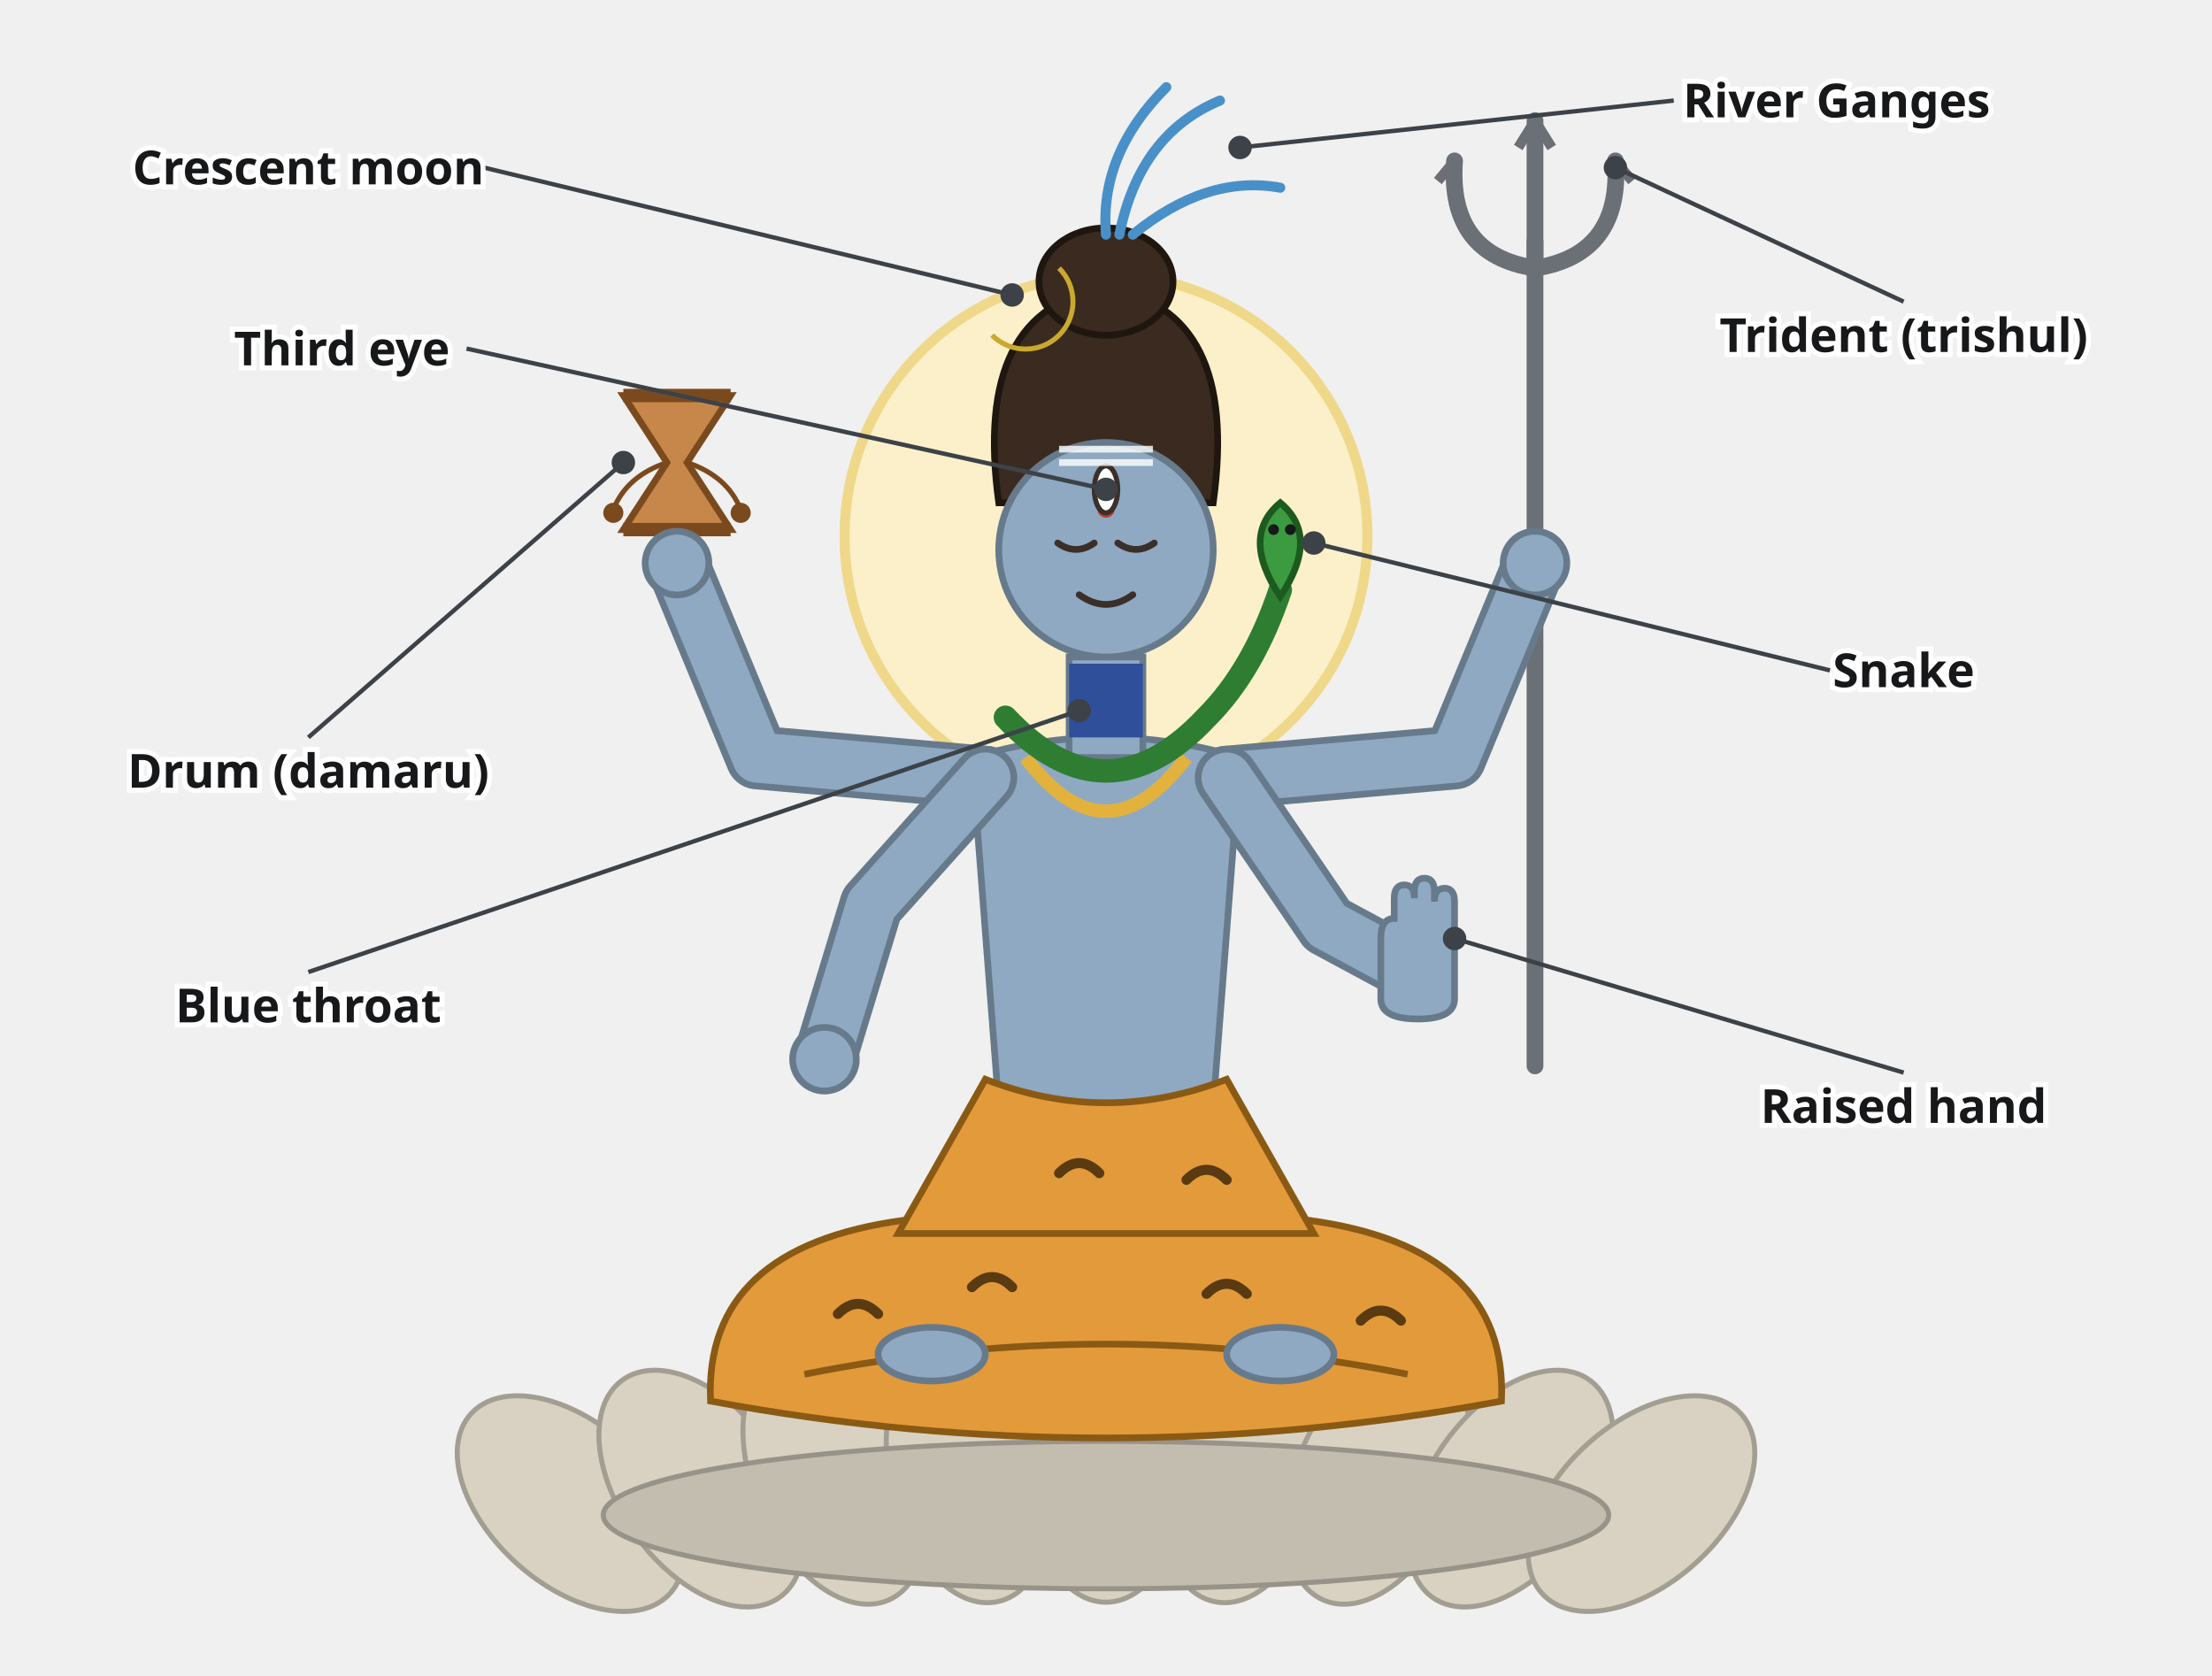
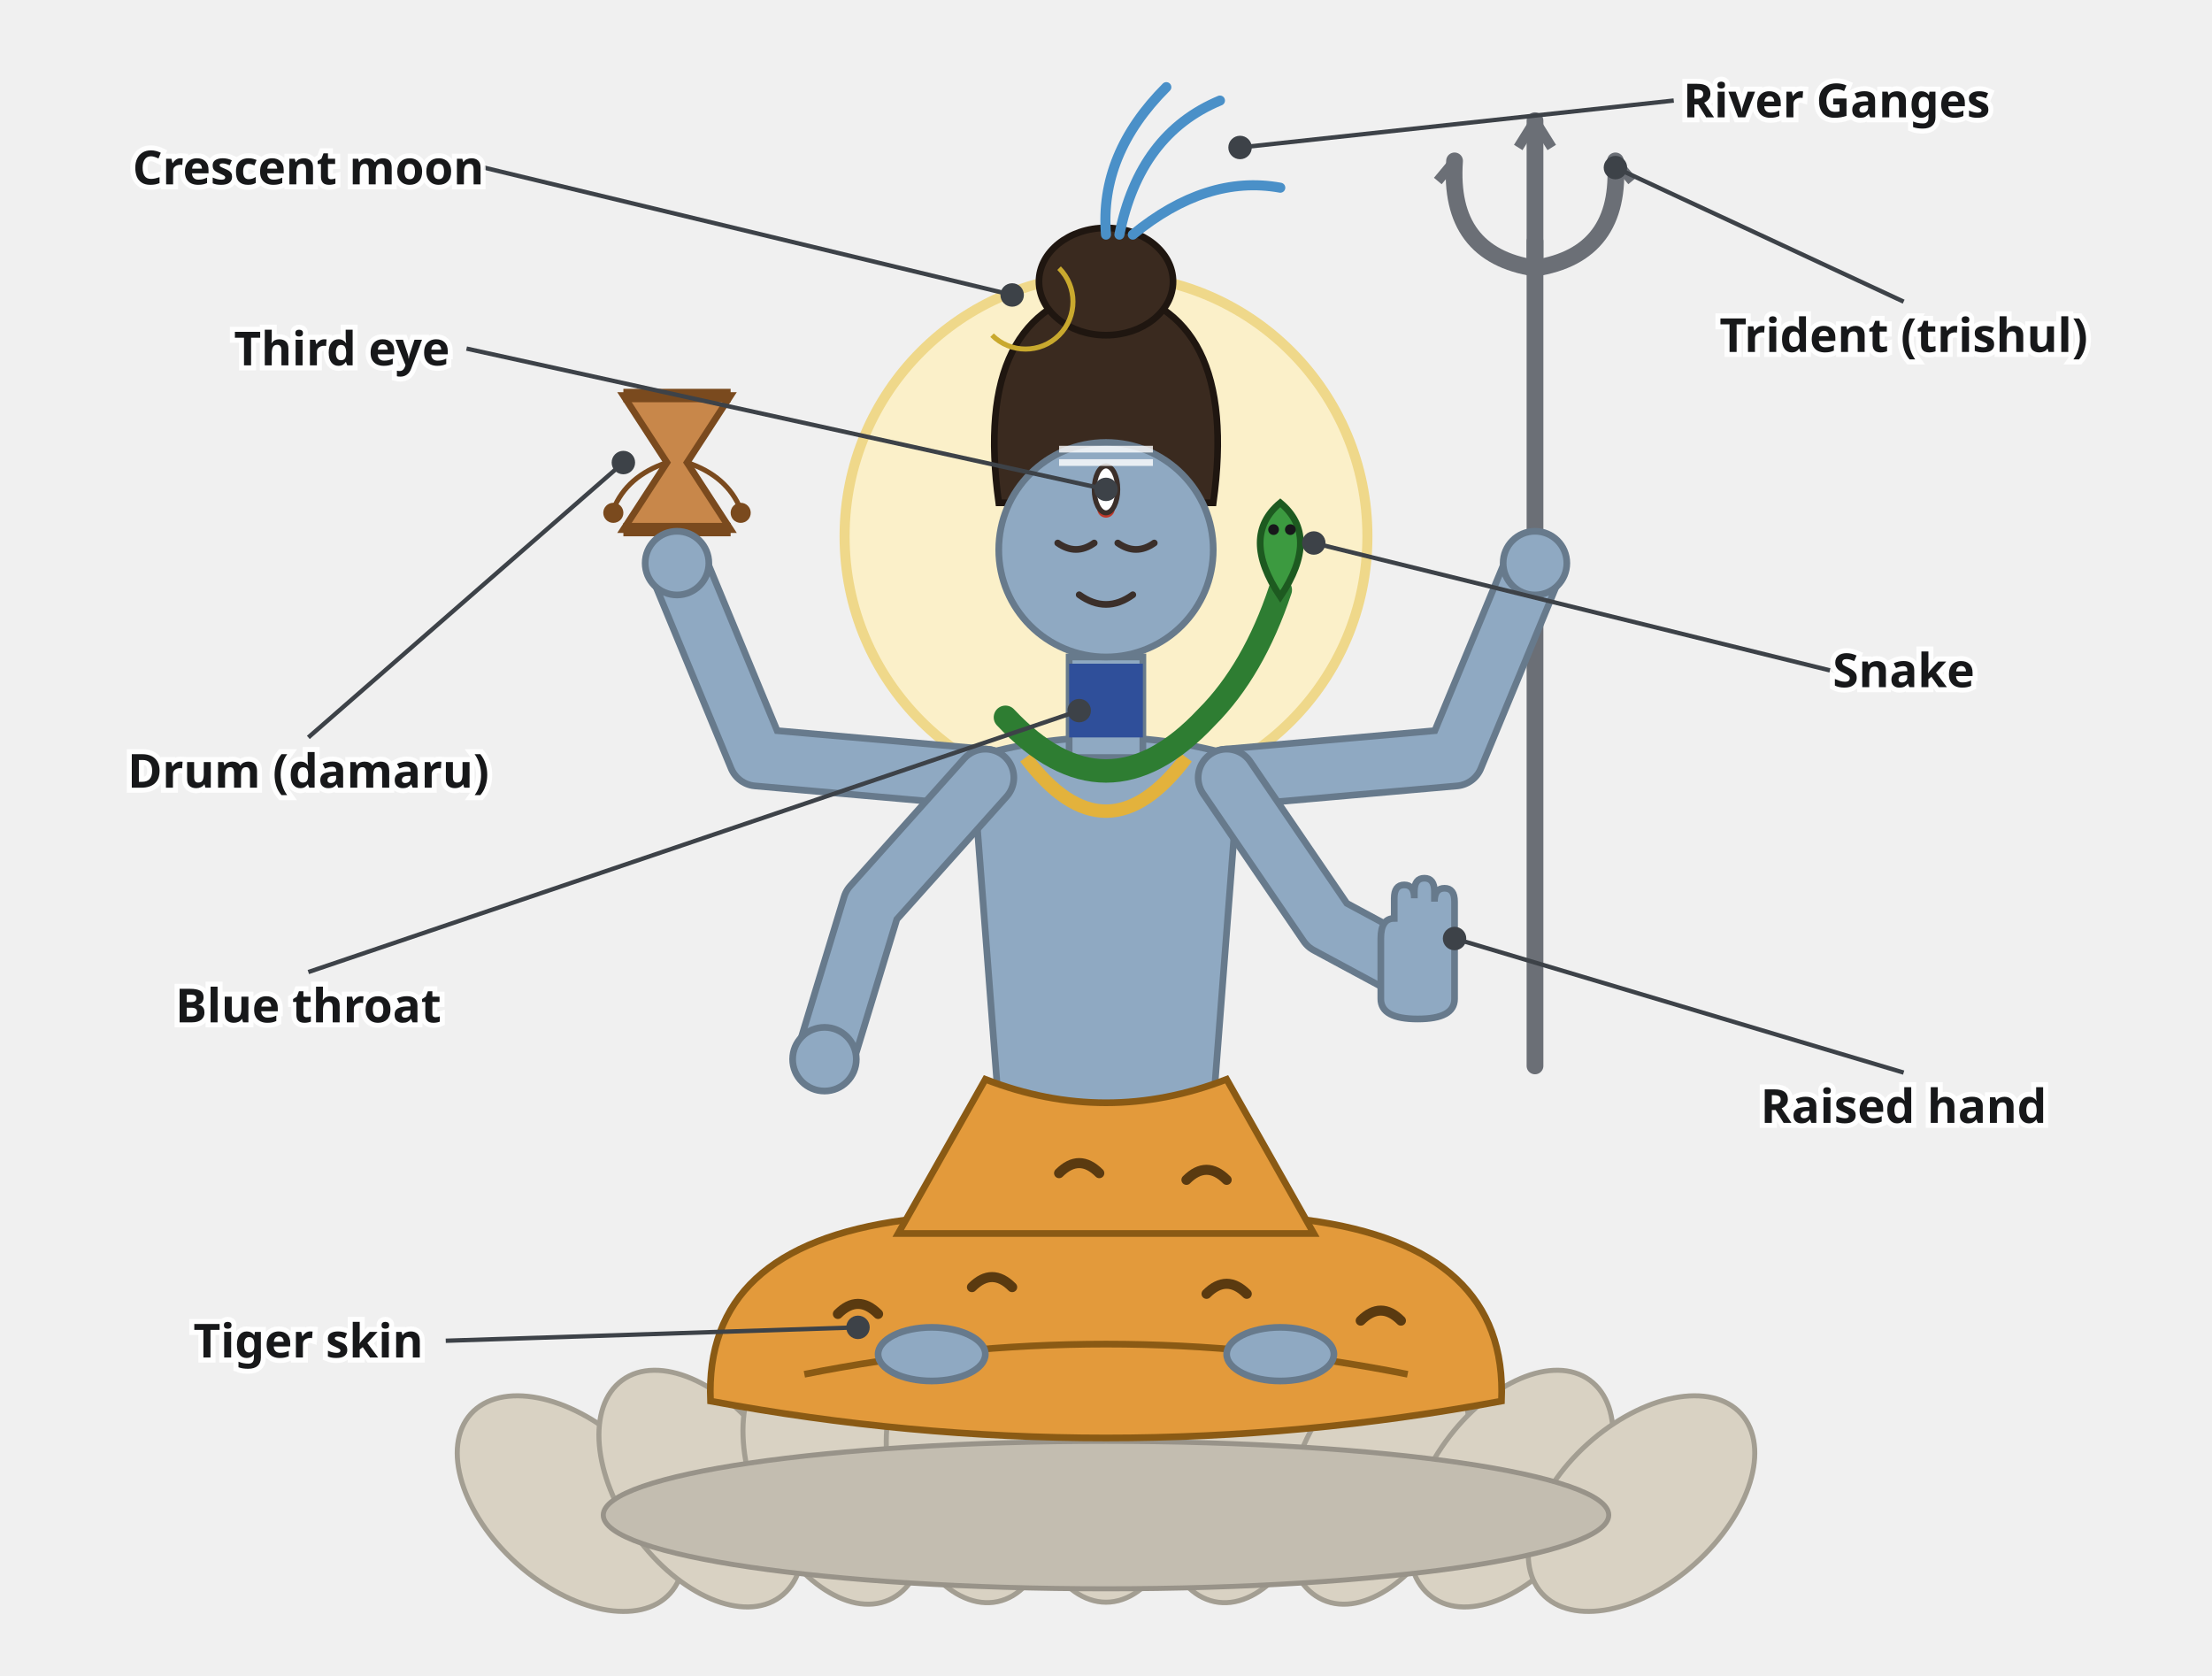
<svg xmlns="http://www.w3.org/2000/svg" viewBox="0 0 660 500" class="sci-fig" role="img">
  <style>
    text { font-family: Andika, 'Comic Sans MS', system-ui, sans-serif; font-size: 14px; fill: #17181a; }
    .cap { font-size: 12px; fill: #5c5f63; }
    .lbl .leader { stroke: #3d4248; stroke-width: 1.3; fill: none; }
    .lbl .dot { fill: #3d4248; }
    .lbl .name { font-weight: 700; paint-order: stroke; stroke: rgba(255,255,255,0.9); stroke-width: 3px; }
    .lbl .letter { display: none; }
    .lbl .letter circle { fill: #17181a; }
    .lbl .letter text { fill: #fff; font-weight: 700; font-size: 12px; }
    .quiz .lbl .name { display: none; }
    .quiz .lbl .letter { display: block; }
    .lbl.ask .leader { stroke: #c0392b; stroke-width: 2.5; }
    .lbl.ask .dot { fill: #c0392b; r: 6; }
    .lbl.ask .letter circle { fill: #c0392b; }
  </style>
  <circle cx="330" cy="160" r="78" fill="#fbf0c9" stroke="#efd88a" stroke-width="3" />
  <g>
    <line x1="458" y1="318" x2="458" y2="72" stroke="#6b6f76" stroke-width="5" stroke-linecap="round" />
    <path d="M434,48 Q432,76 458,80 Q484,76 482,48" fill="none" stroke="#6b6f76" stroke-width="5" stroke-linecap="round" />
    <path d="M458,80 L458,36" stroke="#6b6f76" stroke-width="5" stroke-linecap="round" />
    <path d="M434,48 l-5,6 M482,48 l5,6 M458,36 l-5,8 M458,36 l5,8" stroke="#6b6f76" stroke-width="3" />
  </g>
  <path d="M294,232 L226,226 L202,168" fill="none" stroke="#677a8c" stroke-width="19" stroke-linecap="round" stroke-linejoin="round" />
  <path d="M294,232 L226,226 L202,168" fill="none" stroke="#8fa9c2" stroke-width="15" stroke-linecap="round" stroke-linejoin="round" />
  <path d="M366,232 L434,226 L458,168" fill="none" stroke="#677a8c" stroke-width="19" stroke-linecap="round" stroke-linejoin="round" />
  <path d="M366,232 L434,226 L458,168" fill="none" stroke="#8fa9c2" stroke-width="15" stroke-linecap="round" stroke-linejoin="round" />
  <ellipse cx="194" cy="438" rx="24" ry="40" transform="rotate(-48 194 470)" fill="#d9d2c3" stroke="#a39e92" stroke-width="1.5" />
  <ellipse cx="228" cy="438" rx="24" ry="40" transform="rotate(-36 228 470)" fill="#d9d2c3" stroke="#a39e92" stroke-width="1.5" />
  <ellipse cx="262" cy="438" rx="24" ry="40" transform="rotate(-24 262 470)" fill="#d9d2c3" stroke="#a39e92" stroke-width="1.5" />
  <ellipse cx="296" cy="438" rx="24" ry="40" transform="rotate(-12 296 470)" fill="#d9d2c3" stroke="#a39e92" stroke-width="1.5" />
  <ellipse cx="330" cy="438" rx="24" ry="40" transform="rotate(0 330 470)" fill="#d9d2c3" stroke="#a39e92" stroke-width="1.5" />
  <ellipse cx="364" cy="438" rx="24" ry="40" transform="rotate(12 364 470)" fill="#d9d2c3" stroke="#a39e92" stroke-width="1.5" />
  <ellipse cx="398" cy="438" rx="24" ry="40" transform="rotate(24 398 470)" fill="#d9d2c3" stroke="#a39e92" stroke-width="1.5" />
  <ellipse cx="432" cy="438" rx="24" ry="40" transform="rotate(36 432 470)" fill="#d9d2c3" stroke="#a39e92" stroke-width="1.5" />
  <ellipse cx="466" cy="438" rx="24" ry="40" transform="rotate(48 466 470)" fill="#d9d2c3" stroke="#a39e92" stroke-width="1.5" />
  <ellipse cx="330" cy="452" rx="150" ry="22" fill="#c3bdb0" stroke="#989389" stroke-width="1.5" />
  <path d="M212,418 Q210,372 270,364 L390,364 Q450,372 448,418 Q330,440 212,418 Z" fill="#e39a3b" stroke="#8a5a14" stroke-width="2" />
  <path d="M240,410 Q330,392 420,410" fill="none" stroke="#8a5a14" stroke-width="2" />
  <ellipse cx="278" cy="404" rx="16" ry="8" fill="#8fa9c2" stroke="#677a8c" stroke-width="2" />
  <ellipse cx="382" cy="404" rx="16" ry="8" fill="#8fa9c2" stroke="#677a8c" stroke-width="2" />
  <path d="M290,226 Q330,214 370,226 L362,330 L298,330 Z" fill="#8fa9c2" stroke="#677a8c" stroke-width="2" />
  <path d="M294,322 Q330,336 366,322 L392,368 L268,368 Z" fill="#e39a3b" stroke="#8a5a14" stroke-width="2" />
  <path d="M306,226 Q330,258 354,226" fill="none" stroke="#e3b23c" stroke-width="4" />
  <rect x="319" y="196" width="22" height="30" fill="#8fa9c2" stroke="#677a8c" stroke-width="2" />
  <path d="M250,392 q6,-6 12,0" fill="none" stroke="#5a3a10" stroke-width="3" stroke-linecap="round" />
  <path d="M290,384 q6,-6 12,0" fill="none" stroke="#5a3a10" stroke-width="3" stroke-linecap="round" />
  <path d="M360,386 q6,-6 12,0" fill="none" stroke="#5a3a10" stroke-width="3" stroke-linecap="round" />
  <path d="M406,394 q6,-6 12,0" fill="none" stroke="#5a3a10" stroke-width="3" stroke-linecap="round" />
  <path d="M316,350 q6,-6 12,0" fill="none" stroke="#5a3a10" stroke-width="3" stroke-linecap="round" />
  <path d="M354,352 q6,-6 12,0" fill="none" stroke="#5a3a10" stroke-width="3" stroke-linecap="round" />
  <path d="M294,232 L260,270 L246,316" fill="none" stroke="#677a8c" stroke-width="19" stroke-linecap="round" stroke-linejoin="round" />
  <path d="M294,232 L260,270 L246,316" fill="none" stroke="#8fa9c2" stroke-width="15" stroke-linecap="round" stroke-linejoin="round" />
  <path d="M366,232 L396,276 L422,290" fill="none" stroke="#677a8c" stroke-width="19" stroke-linecap="round" stroke-linejoin="round" />
  <path d="M366,232 L396,276 L422,290" fill="none" stroke="#8fa9c2" stroke-width="15" stroke-linecap="round" stroke-linejoin="round" />
  <rect x="319" y="198" width="22" height="22" fill="#2f4f9a" />
  <path d="M298,150 Q290,92 330,86 Q370,92 362,150 Z" fill="#3a2a1f" stroke="#1f1610" stroke-width="2" />
  <ellipse cx="330" cy="84" rx="20" ry="16" fill="#3a2a1f" stroke="#1f1610" stroke-width="2" />
  <path d="M334,70 Q340,40 364,30 M338,70 Q360,52 382,56 M330,70 Q328,46 348,26" fill="none" stroke="#4a90c8" stroke-width="3" stroke-linecap="round" />
  <path d="M296,100 A14,14 0 1,0 316,80 A10,10 0 1,1 296,100 Z" fill="#fff6c8" stroke="#c9a92e" stroke-width="1.5" />
  <circle cx="330" cy="164" r="32" fill="#8fa9c2" stroke="#677a8c" stroke-width="2" />
  <path d="M315.6,162 q5.44,3.84 10.88,0 M333.52,162 q5.44,3.84 10.88,0" fill="none" stroke="#3b2f2a" stroke-width="2" stroke-linecap="round" />
  <path d="M322,177.44 q8,5.76 16,0" fill="none" stroke="#3b2f2a" stroke-width="2" stroke-linecap="round" />
  <circle cx="330" cy="151.84" r="2.6" fill="#c0392b" />
  <ellipse cx="330" cy="146" rx="3.5" ry="7" fill="#fff" stroke="#3b2f2a" stroke-width="1.5" />
  <circle cx="330" cy="146" r="2" fill="#3b2f2a" />
  <path d="M316,138 h28 M316,134 h28" stroke="#ffffff" stroke-width="2" opacity="0.8" />
  <path d="M300,214 Q330,246 360,214 Q374,200 382,176" fill="none" stroke="#2e7d32" stroke-width="7" stroke-linecap="round" />
  <path d="M382,178 Q370,160 382,150 Q394,160 382,178 Z" fill="#3c9a40" stroke="#1d5a20" stroke-width="2" />
  <circle cx="380" cy="158" r="1.6" fill="#17181a" />
  <circle cx="385" cy="158" r="1.6" fill="#17181a" />
  <g transform="translate(202,138)">
    <path d="M-16,-20 L16,-20 L3,0 L16,20 L-16,20 L-3,0 Z" fill="#c8874a" stroke="#7a4a1e" stroke-width="2" />
    <line x1="-16" y1="-20" x2="16" y2="-20" stroke="#7a4a1e" stroke-width="4" />
    <line x1="-16" y1="20" x2="16" y2="20" stroke="#7a4a1e" stroke-width="4" />
    <path d="M-3,0 q-12,4 -16,14 M3,0 q12,4 16,14" fill="none" stroke="#7a4a1e" stroke-width="1.5" />
    <circle cx="-19" cy="15" r="3" fill="#7a4a1e" />
    <circle cx="19" cy="15" r="3" fill="#7a4a1e" />
  </g>
  <circle cx="202" cy="168" r="9.5" fill="#8fa9c2" stroke="#677a8c" stroke-width="2" />
  <circle cx="458" cy="168" r="9.5" fill="#8fa9c2" stroke="#677a8c" stroke-width="2" />
  <g transform="translate(422,290)">
    <path d="M-10,8 L-10,-10 Q-10,-16 -6,-16 L-6,-22 Q-6,-26 -3,-26 Q0,-26 0,-22 L0,-24 Q0,-28 3,-28 Q6,-28 6,-24 L6,-21 Q6,-25 9,-25 Q12,-25 12,-21 L12,8 Q12,14 1,14 Q-10,14 -10,8 Z" fill="#8fa9c2" stroke="#677a8c" stroke-width="2" />
  </g>
  <circle cx="246" cy="316" r="9.5" fill="#8fa9c2" stroke="#677a8c" stroke-width="2" />
  <g class="lbl" data-part="ganga">
    <line class="leader" x1="499.4" y1="30" x2="370" y2="44" />
    <circle class="dot" cx="370" cy="44" r="3.5" />
    <text class="name" x="548" y="35" text-anchor="middle">River Ganges</text>
    <g class="letter">
      <circle cx="548" cy="30" r="10" />
      <text x="548" y="34.5" text-anchor="middle" />
    </g>
  </g>
  <g class="lbl" data-part="moon">
    <line class="leader" x1="144.4" y1="50" x2="302" y2="88" />
    <circle class="dot" cx="302" cy="88" r="3.5" />
    <text class="name" x="92" y="55" text-anchor="middle">Crescent moon</text>
    <g class="letter">
      <circle cx="92" cy="50" r="10" />
      <text x="92" y="54.5" text-anchor="middle" />
    </g>
  </g>
  <g class="lbl" data-part="third-eye">
    <line class="leader" x1="139.2" y1="104" x2="330" y2="146" />
    <circle class="dot" cx="330" cy="146" r="3.5" />
    <text class="name" x="102" y="109" text-anchor="middle">Third eye</text>
    <g class="letter">
      <circle cx="102" cy="104" r="10" />
      <text x="102" y="108.5" text-anchor="middle" />
    </g>
  </g>
  <g class="lbl" data-part="damaru">
    <line class="leader" x1="92" y1="220" x2="186" y2="138" />
    <circle class="dot" cx="186" cy="138" r="3.5" />
    <text class="name" x="92" y="235" text-anchor="middle">Drum (damaru)</text>
    <g class="letter">
      <circle cx="92" cy="230" r="10" />
      <text x="92" y="234.5" text-anchor="middle" />
    </g>
  </g>
  <g class="lbl" data-part="blue-throat">
    <line class="leader" x1="92" y1="290" x2="322" y2="212" />
    <circle class="dot" cx="322" cy="212" r="3.5" />
    <text class="name" x="92" y="305" text-anchor="middle">Blue throat</text>
    <g class="letter">
      <circle cx="92" cy="300" r="10" />
      <text x="92" y="304.5" text-anchor="middle" />
    </g>
  </g>
  <g class="lbl" data-part="trishul">
    <line class="leader" x1="568" y1="90" x2="482" y2="50" />
    <circle class="dot" cx="482" cy="50" r="3.5" />
    <text class="name" x="568" y="105" text-anchor="middle">Trident (trishul)</text>
    <g class="letter">
      <circle cx="568" cy="100" r="10" />
      <text x="568" y="104.5" text-anchor="middle" />
    </g>
  </g>
  <g class="lbl" data-part="snake">
    <line class="leader" x1="546" y1="200" x2="392" y2="162" />
    <circle class="dot" cx="392" cy="162" r="3.5" />
    <text class="name" x="568" y="205" text-anchor="middle">Snake</text>
    <g class="letter">
      <circle cx="568" cy="200" r="10" />
      <text x="568" y="204.5" text-anchor="middle" />
    </g>
  </g>
  <g class="lbl" data-part="blessing">
    <line class="leader" x1="568" y1="320" x2="434" y2="280" />
    <circle class="dot" cx="434" cy="280" r="3.5" />
    <text class="name" x="568" y="335" text-anchor="middle">Raised hand</text>
    <g class="letter">
      <circle cx="568" cy="330" r="10" />
      <text x="568" y="334.5" text-anchor="middle" />
    </g>
  </g>
+   <g class="lbl" data-part="tiger-skin">
+     <line class="leader" x1="133" y1="400" x2="256" y2="396" />
+     <circle class="dot" cx="256" cy="396" r="3.5" />
+     <text class="name" x="92" y="405" text-anchor="middle">Tiger skin</text>
+     <g class="letter">
+       <circle cx="92" cy="400" r="10" />
+       <text x="92" y="404.5" text-anchor="middle" />
+     </g>
+   </g>
</svg>
